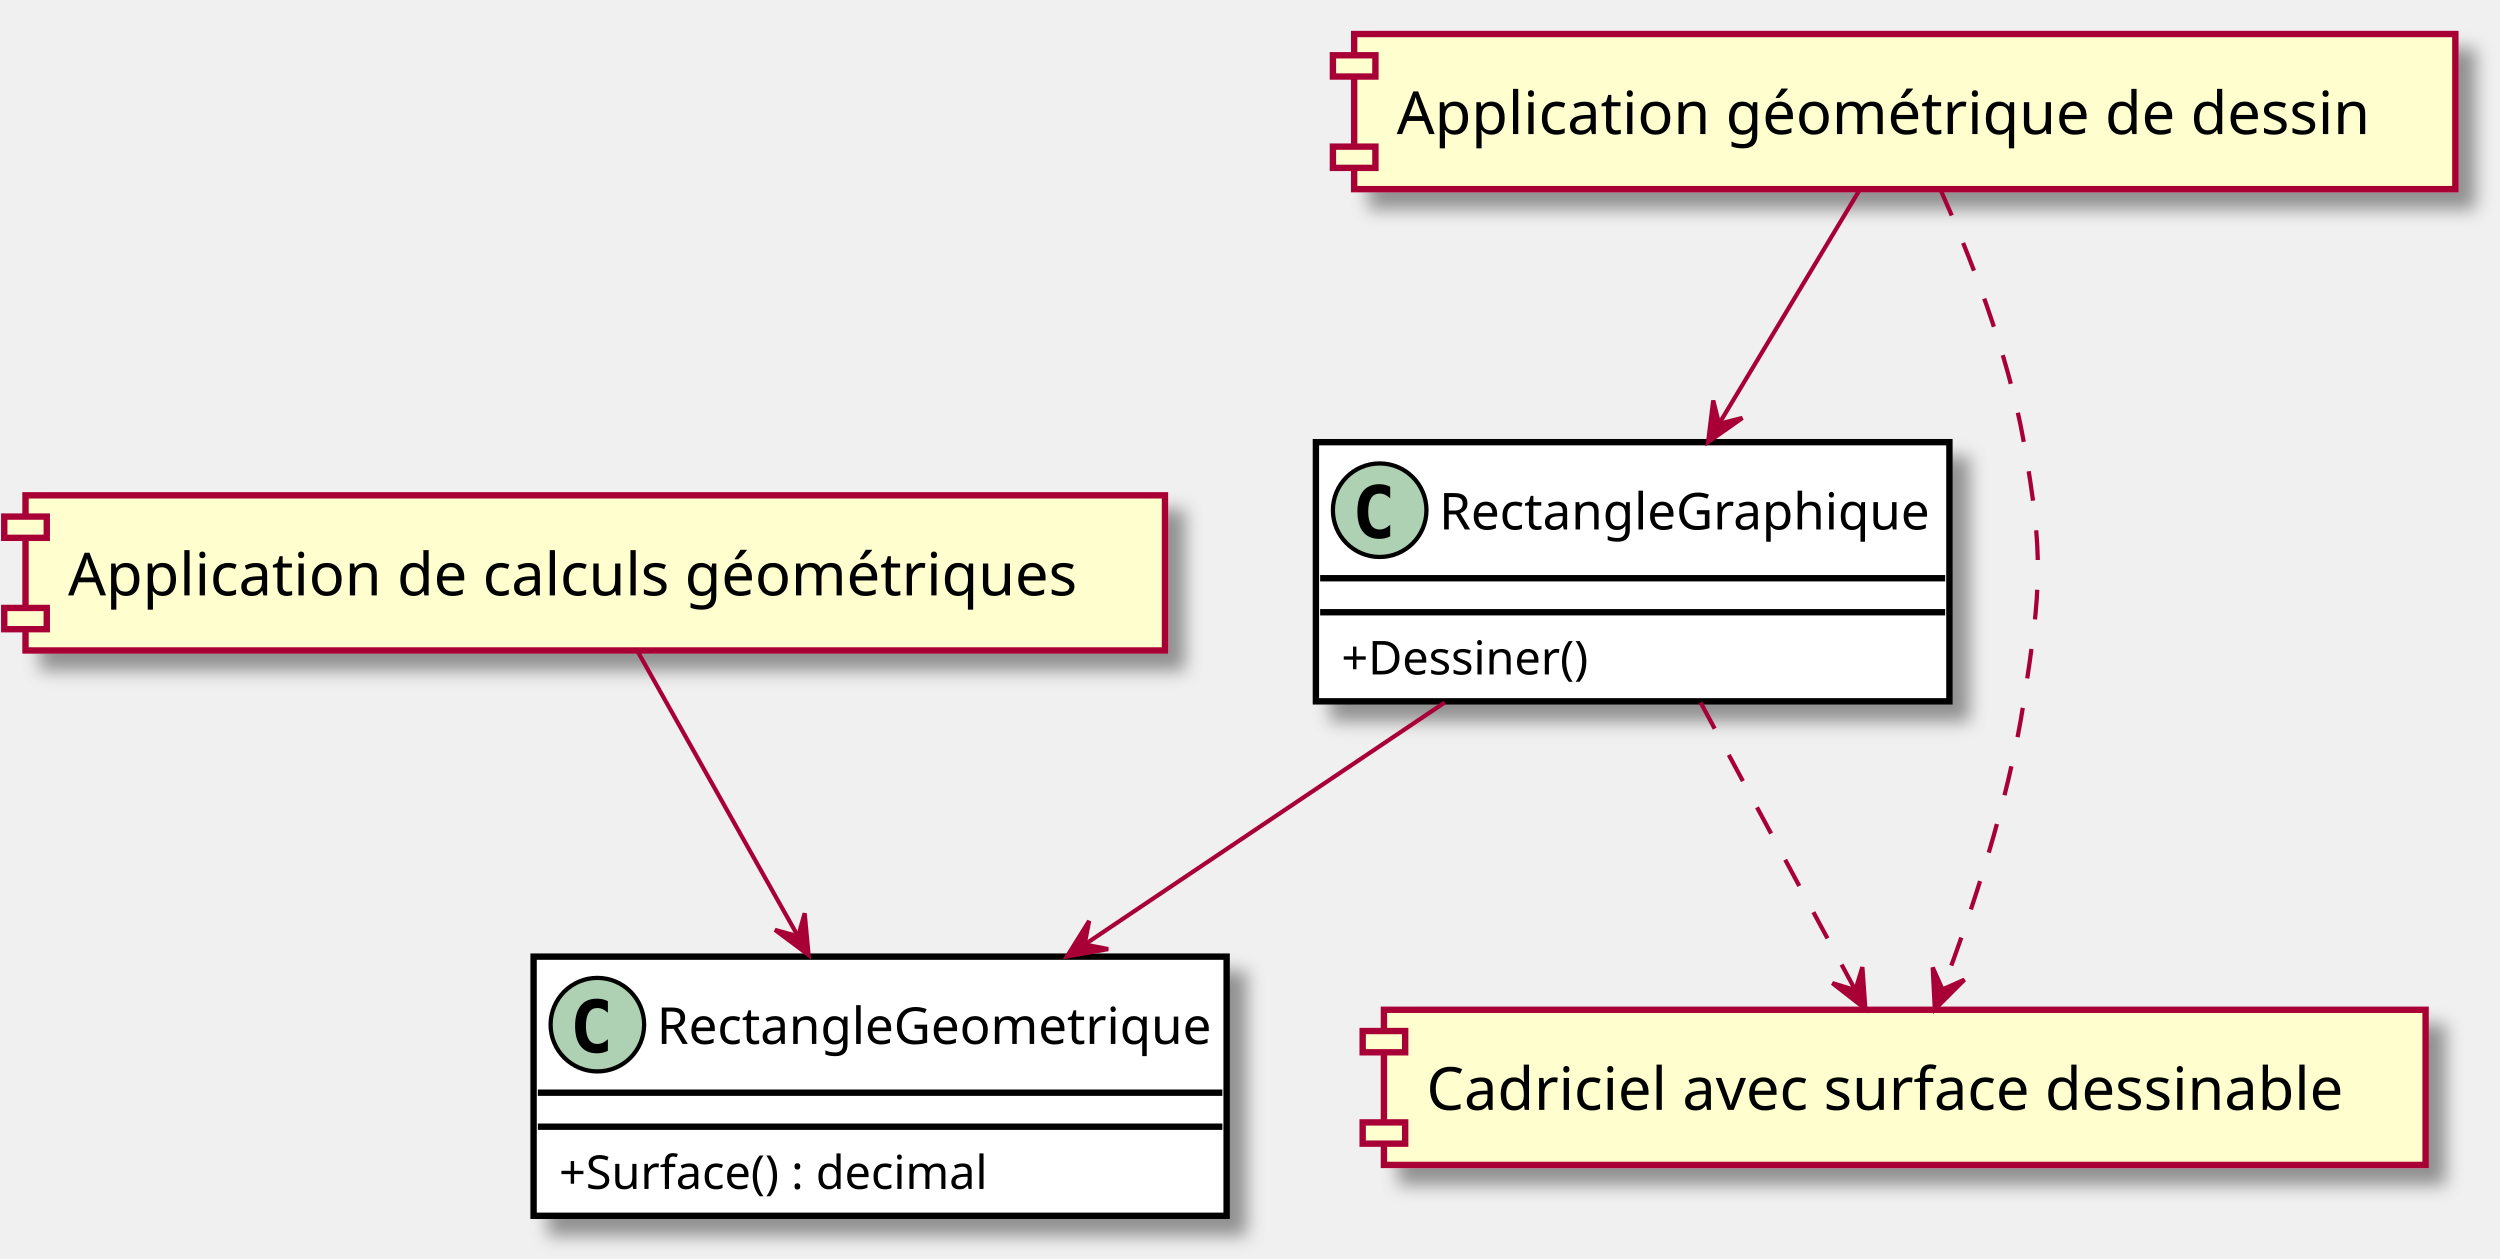
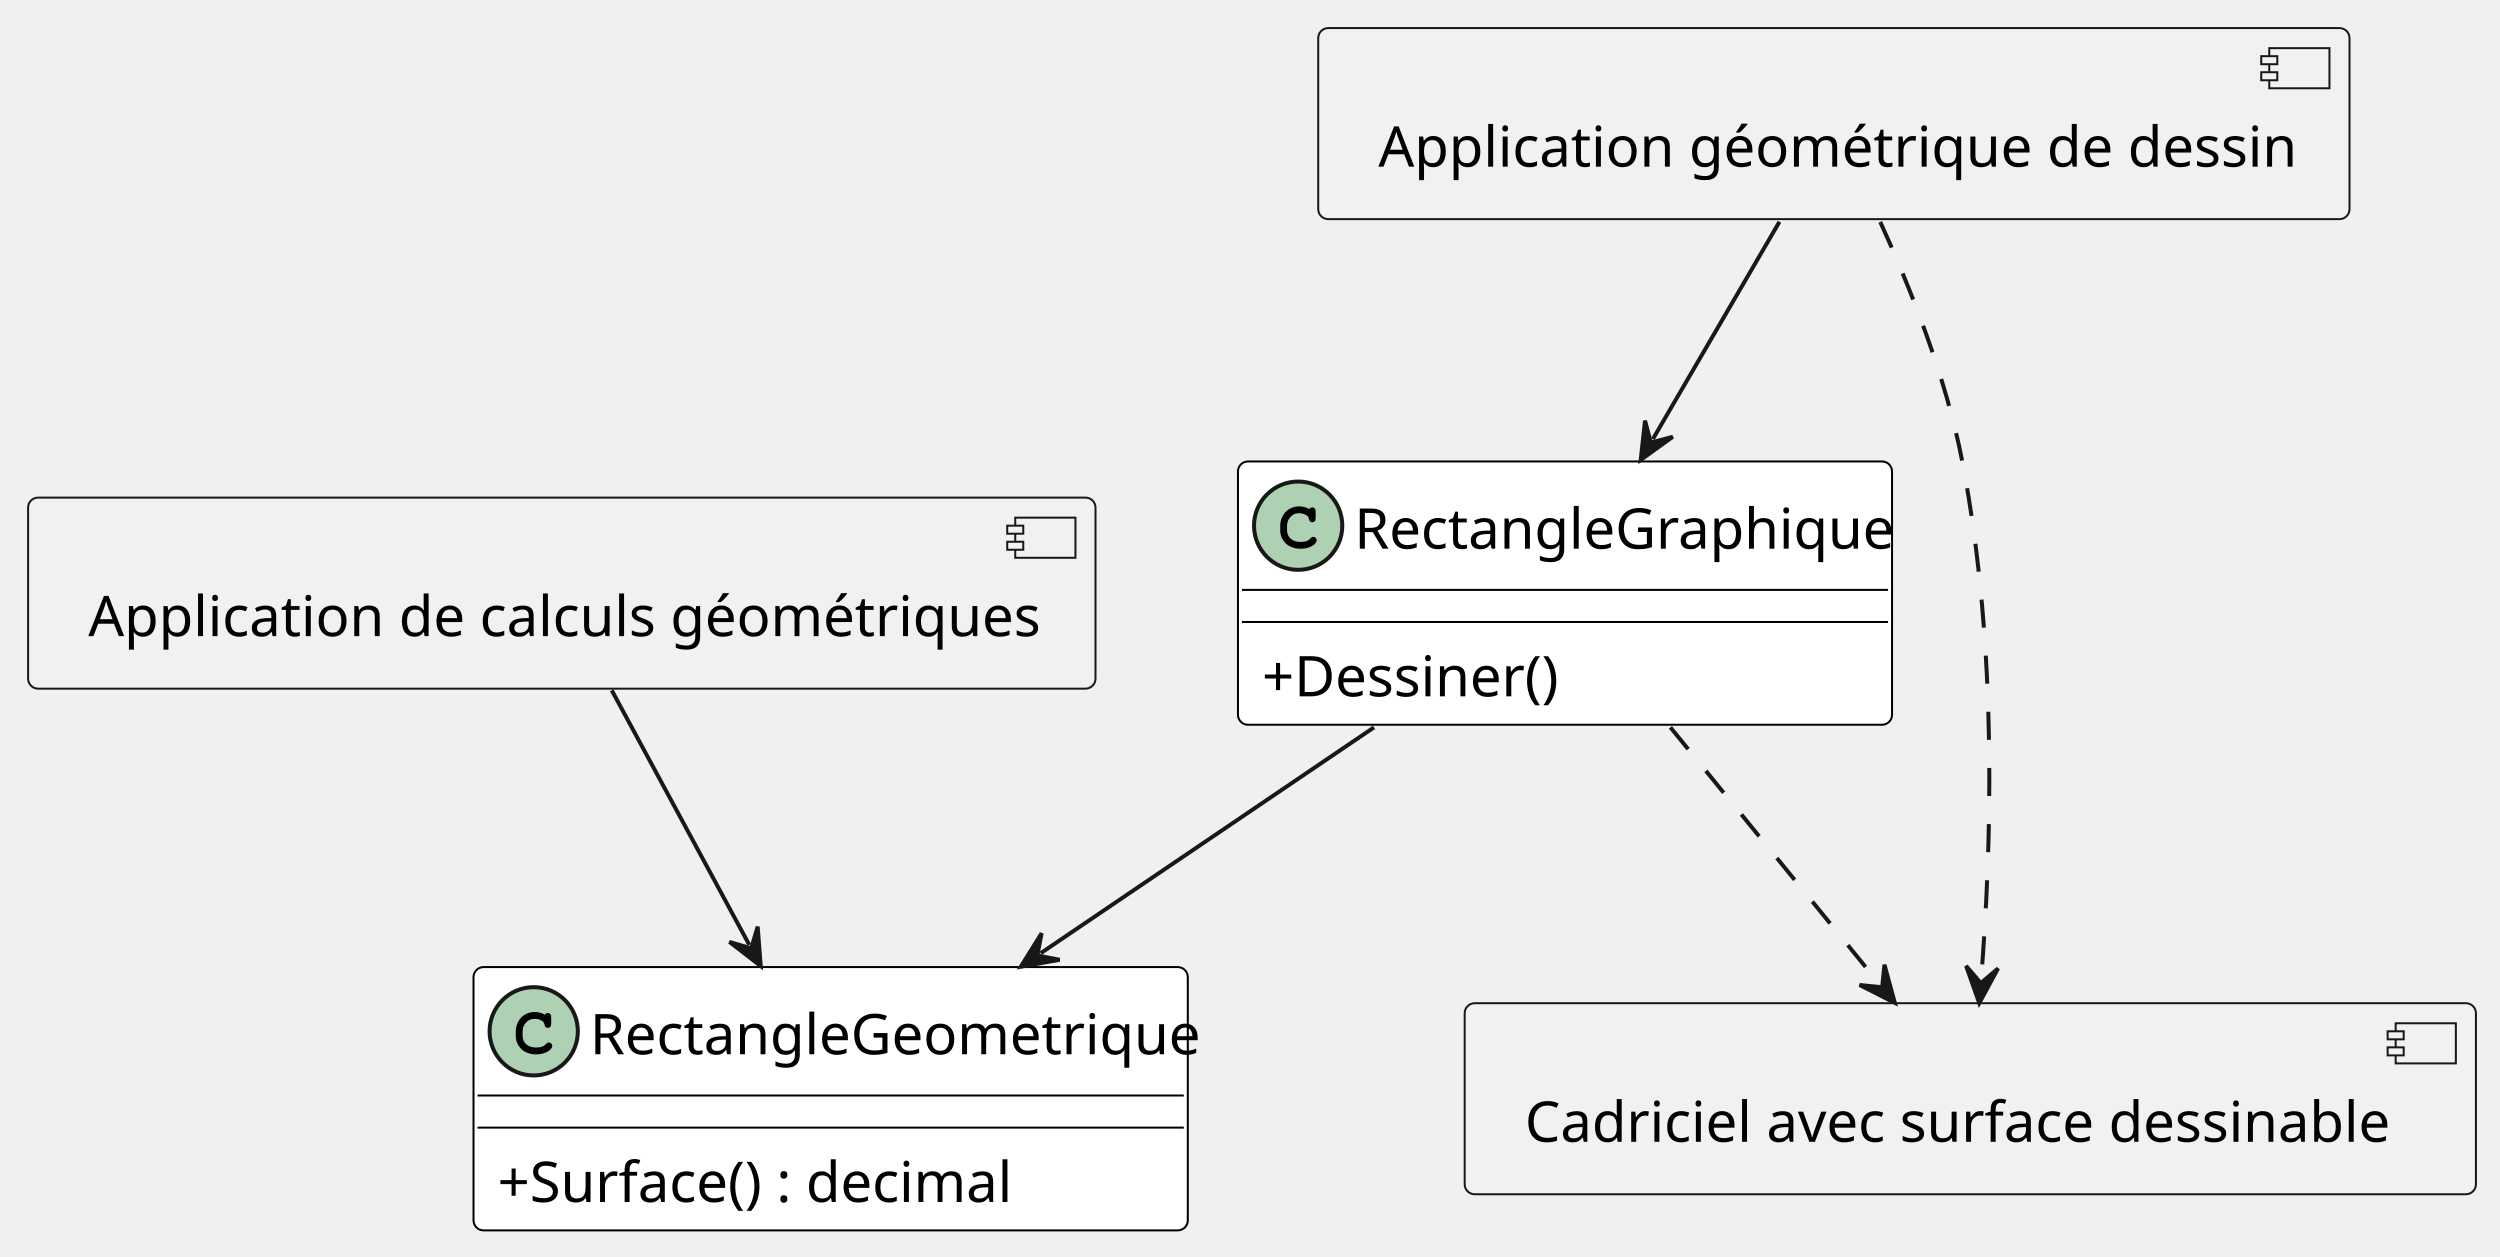
- <svg xmlns="http://www.w3.org/2000/svg" contentScriptType="application/ecmascript" contentStyleType="text/css" height="296px" preserveAspectRatio="none" style="width:588px;height:296px;" version="1.1" viewBox="0 0 588 296" width="588px" zoomAndPan="magnify">
-   <defs>
-     <filter height="300%" id="f598uist7p00n" width="300%" x="-1" y="-1">
-       <feGaussianBlur result="blurOut" stdDeviation="2.0" />
-       <feColorMatrix in="blurOut" result="blurOut2" type="matrix" values="0 0 0 0 0 0 0 0 0 0 0 0 0 0 0 0 0 0 .4 0" />
-       <feOffset dx="4.0" dy="4.0" in="blurOut2" result="blurOut3" />
-       <feBlend in="SourceGraphic" in2="blurOut3" mode="normal" />
-     </filter>
-   </defs>
+ <svg xmlns="http://www.w3.org/2000/svg" contentStyleType="text/css" height="313px" preserveAspectRatio="none" style="width:623px;height:313px;background:#FFFFFF;" version="1.1" viewBox="0 0 623 313" width="623px" zoomAndPan="magnify">
+   <defs />
  <g>
-     <rect fill="#FFFFFF" filter="url(#f598uist7p00n)" height="60.955" id="RectangleGeometrique" style="stroke: #000000; stroke-width: 1.5;" width="163" x="125.5" y="225" />
-     <ellipse cx="140.5" cy="241" fill="#ADD1B2" rx="11" ry="11" style="stroke: #000000; stroke-width: 1.0;" />
-     <path d="M142.973,247.143 Q142.392,247.442 141.753,247.591 Q141.114,247.741 140.408,247.741 Q137.901,247.741 136.582,246.089 Q135.262,244.437 135.262,241.316 Q135.262,238.186 136.582,236.535 Q137.901,234.883 140.408,234.883 Q141.114,234.883 141.761,235.032 Q142.409,235.182 142.973,235.481 L142.973,238.203 Q142.342,237.622 141.749,237.352 Q141.155,237.083 140.524,237.083 Q139.18,237.083 138.495,238.149 Q137.81,239.216 137.81,241.316 Q137.81,243.408 138.495,244.474 Q139.18,245.541 140.524,245.541 Q141.155,245.541 141.749,245.271 Q142.342,245.001 142.973,244.42 Z " />
-     <text fill="#000000" font-family="sans-serif" font-size="12" lengthAdjust="spacingAndGlyphs" textLength="131" x="154.5" y="245.535">RectangleGeometrique</text>
-     <line style="stroke: #000000; stroke-width: 1.5;" x1="126.5" x2="287.5" y1="257" y2="257" />
-     <line style="stroke: #000000; stroke-width: 1.5;" x1="126.5" x2="287.5" y1="265" y2="265" />
-     <text fill="#000000" font-family="sans-serif" font-size="11" lengthAdjust="spacingAndGlyphs" textLength="107" x="131.5" y="279.635">+Surface() : decimal</text>
-     <rect fill="#FFFFFF" filter="url(#f598uist7p00n)" height="60.955" id="RectangleGraphique" style="stroke: #000000; stroke-width: 1.5;" width="149" x="309.5" y="104" />
-     <ellipse cx="324.5" cy="120" fill="#ADD1B2" rx="11" ry="11" style="stroke: #000000; stroke-width: 1.0;" />
-     <path d="M326.973,126.143 Q326.392,126.442 325.753,126.591 Q325.114,126.741 324.408,126.741 Q321.901,126.741 320.582,125.089 Q319.262,123.437 319.262,120.316 Q319.262,117.186 320.582,115.535 Q321.901,113.883 324.408,113.883 Q325.114,113.883 325.761,114.032 Q326.409,114.182 326.973,114.481 L326.973,117.203 Q326.342,116.622 325.749,116.352 Q325.155,116.082 324.524,116.082 Q323.18,116.082 322.495,117.149 Q321.81,118.216 321.81,120.316 Q321.81,122.408 322.495,123.474 Q323.18,124.541 324.524,124.541 Q325.155,124.541 325.749,124.271 Q326.342,124.001 326.973,123.42 Z " />
-     <text fill="#000000" font-family="sans-serif" font-size="12" lengthAdjust="spacingAndGlyphs" textLength="117" x="338.5" y="124.535">RectangleGraphique</text>
-     <line style="stroke: #000000; stroke-width: 1.5;" x1="310.5" x2="457.5" y1="136" y2="136" />
-     <line style="stroke: #000000; stroke-width: 1.5;" x1="310.5" x2="457.5" y1="144" y2="144" />
-     <text fill="#000000" font-family="sans-serif" font-size="11" lengthAdjust="spacingAndGlyphs" textLength="64" x="315.5" y="158.635">+Dessiner()</text>
-     <rect fill="#FEFECE" filter="url(#f598uist7p00n)" height="36.488" style="stroke: #A80036; stroke-width: 1.5;" width="268" x="6" y="116.5" />
-     <rect fill="#FEFECE" height="5" style="stroke: #A80036; stroke-width: 1.5;" width="10" x="1" y="121.5" />
-     <rect fill="#FEFECE" height="5" style="stroke: #A80036; stroke-width: 1.5;" width="10" x="1" y="142.988" />
-     <text fill="#000000" font-family="sans-serif" font-size="14" lengthAdjust="spacingAndGlyphs" textLength="248" x="16" y="140.035">Application de calculs géométriques</text>
-     <rect fill="#FEFECE" filter="url(#f598uist7p00n)" height="36.488" style="stroke: #A80036; stroke-width: 1.5;" width="259" x="318.5" y="8" />
-     <rect fill="#FEFECE" height="5" style="stroke: #A80036; stroke-width: 1.5;" width="10" x="313.5" y="13" />
-     <rect fill="#FEFECE" height="5" style="stroke: #A80036; stroke-width: 1.5;" width="10" x="313.5" y="34.488" />
-     <text fill="#000000" font-family="sans-serif" font-size="14" lengthAdjust="spacingAndGlyphs" textLength="239" x="328.5" y="31.535">Application géométrique de dessin</text>
-     <rect fill="#FEFECE" filter="url(#f598uist7p00n)" height="36.488" style="stroke: #A80036; stroke-width: 1.5;" width="245" x="325.5" y="237.5" />
-     <rect fill="#FEFECE" height="5" style="stroke: #A80036; stroke-width: 1.5;" width="10" x="320.5" y="242.5" />
-     <rect fill="#FEFECE" height="5" style="stroke: #A80036; stroke-width: 1.5;" width="10" x="320.5" y="263.988" />
-     <text fill="#000000" font-family="sans-serif" font-size="14" lengthAdjust="spacingAndGlyphs" textLength="225" x="335.5" y="261.035">Cadriciel avec surface dessinable</text>
-     <path d="M149.6,152.55 C159.46,170.07 175.1,197.83 187.56,219.97 " fill="none" id="AppCalcGeo-&gt;RectangleGeometrique" style="stroke: #A80036; stroke-width: 1.0;" />
-     <polygon fill="#A80036" points="190.17,224.6,189.258,214.793,187.725,220.239,182.28,218.706,190.17,224.6" style="stroke: #A80036; stroke-width: 1.0;" />
-     <path d="M437.72,44.11 C428.79,58.96 415.6,80.92 404.52,99.35 " fill="none" id="AppDessinGeo-&gt;RectangleGraphique" style="stroke: #A80036; stroke-width: 1.0;" />
-     <polygon fill="#A80036" points="401.75,103.96,409.81,98.3,404.322,99.672,402.95,94.185,401.75,103.96" style="stroke: #A80036; stroke-width: 1.0;" />
-     <path d="M339.79,165.22 C314.04,182.54 281.53,204.39 255.13,222.14 " fill="none" id="RectangleGraphique-&gt;RectangleGeometrique" style="stroke: #A80036; stroke-width: 1.0;" />
-     <polygon fill="#A80036" points="250.95,224.95,260.647,223.224,255.093,222.15,256.167,216.596,250.95,224.95" style="stroke: #A80036; stroke-width: 1.0;" />
-     <path d="M456.25,44.26 C463.08,59.55 472.25,82.71 476,104 C480.7,130.7 480.09,138.2 476,165 C472.38,188.68 463.67,214.72 456.92,232.57 " fill="none" id="AppDessinGeo-&gt;SurfaceDessinable" style="stroke: #A80036; stroke-width: 1.0; stroke-dasharray: 7.0,7.0;" />
-     <polygon fill="#A80036" points="455.07,237.38,462.038,230.42,456.868,232.714,454.574,227.544,455.07,237.38" style="stroke: #A80036; stroke-width: 1.0;" />
-     <path d="M399.98,165.22 C411.25,186.16 426.08,213.74 436.26,232.67 " fill="none" id="RectangleGraphique-&gt;SurfaceDessinable" style="stroke: #A80036; stroke-width: 1.0; stroke-dasharray: 7.0,7.0;" />
-     <polygon fill="#A80036" points="438.74,237.29,438.029,227.467,436.385,232.879,430.972,231.235,438.74,237.29" style="stroke: #A80036; stroke-width: 1.0;" />
+     <g id="elem_RectangleGeometrique">
+       <rect codeLine="9" fill="#FFFFFF" height="65.609" id="RectangleGeometrique" rx="2.5" ry="2.5" style="stroke:#000000;stroke-width:0.5;" width="178" x="118" y="241" />
+       <ellipse cx="133" cy="257" fill="#ADD1B2" rx="11" ry="11" style="stroke:#181818;stroke-width:1.0;" />
+       <path d="M135.766,252.875 Q135.922,252.656 136.109,252.547 Q136.297,252.438 136.516,252.438 Q136.891,252.438 137.125,252.695 Q137.359,252.953 137.359,253.562 L137.359,255.016 Q137.359,255.625 137.125,255.891 Q136.891,256.156 136.516,256.156 Q136.172,256.156 135.969,255.953 Q135.766,255.766 135.656,255.25 Q135.609,254.891 135.422,254.703 Q135.094,254.328 134.484,254.109 Q133.875,253.891 133.25,253.891 Q132.484,253.891 131.852,254.219 Q131.219,254.547 130.727,255.297 Q130.234,256.047 130.234,257.078 L130.234,258.172 Q130.234,259.406 131.125,260.227 Q132.016,261.047 133.609,261.047 Q134.547,261.047 135.203,260.797 Q135.594,260.641 136.016,260.203 Q136.281,259.938 136.43,259.859 Q136.578,259.781 136.781,259.781 Q137.109,259.781 137.367,260.039 Q137.625,260.297 137.625,260.641 Q137.625,260.984 137.281,261.391 Q136.781,261.969 135.984,262.297 Q134.906,262.75 133.609,262.75 Q132.094,262.75 130.891,262.125 Q129.906,261.625 129.219,260.555 Q128.531,259.484 128.531,258.203 L128.531,257.047 Q128.531,255.719 129.148,254.57 Q129.766,253.422 130.859,252.805 Q131.953,252.188 133.188,252.188 Q133.922,252.188 134.57,252.352 Q135.219,252.516 135.766,252.875 Z " fill="#000000" />
+       <text fill="#000000" font-family="sans-serif" font-size="14" lengthAdjust="spacing" textLength="146" x="147" y="262.728">RectangleGeometrique</text>
+       <line style="stroke:#000000;stroke-width:0.5;" x1="119" x2="295" y1="273" y2="273" />
+       <line style="stroke:#000000;stroke-width:0.5;" x1="119" x2="295" y1="281" y2="281" />
+       <text fill="#000000" font-family="sans-serif" font-size="14" lengthAdjust="spacing" textLength="127" x="124" y="299.533">+Surface() : decimal</text>
+     </g>
+     <g id="elem_RectangleGraphique">
+       <rect codeLine="13" fill="#FFFFFF" height="65.609" id="RectangleGraphique" rx="2.5" ry="2.5" style="stroke:#000000;stroke-width:0.5;" width="163" x="308.5" y="115" />
+       <ellipse cx="323.5" cy="131" fill="#ADD1B2" rx="11" ry="11" style="stroke:#181818;stroke-width:1.0;" />
+       <path d="M326.266,126.875 Q326.422,126.656 326.609,126.547 Q326.797,126.438 327.016,126.438 Q327.391,126.438 327.625,126.695 Q327.859,126.953 327.859,127.562 L327.859,129.016 Q327.859,129.625 327.625,129.891 Q327.391,130.156 327.016,130.156 Q326.672,130.156 326.469,129.953 Q326.266,129.766 326.156,129.25 Q326.109,128.891 325.922,128.703 Q325.594,128.328 324.984,128.109 Q324.375,127.891 323.75,127.891 Q322.984,127.891 322.352,128.219 Q321.719,128.547 321.227,129.297 Q320.734,130.047 320.734,131.078 L320.734,132.172 Q320.734,133.406 321.625,134.227 Q322.516,135.047 324.109,135.047 Q325.047,135.047 325.703,134.797 Q326.094,134.641 326.516,134.203 Q326.781,133.938 326.93,133.859 Q327.078,133.781 327.281,133.781 Q327.609,133.781 327.867,134.039 Q328.125,134.297 328.125,134.641 Q328.125,134.984 327.781,135.391 Q327.281,135.969 326.484,136.297 Q325.406,136.75 324.109,136.75 Q322.594,136.75 321.391,136.125 Q320.406,135.625 319.719,134.555 Q319.031,133.484 319.031,132.203 L319.031,131.047 Q319.031,129.719 319.648,128.57 Q320.266,127.422 321.359,126.805 Q322.453,126.188 323.688,126.188 Q324.422,126.188 325.07,126.352 Q325.719,126.516 326.266,126.875 Z " fill="#000000" />
+       <text fill="#000000" font-family="sans-serif" font-size="14" lengthAdjust="spacing" textLength="131" x="337.5" y="136.728">RectangleGraphique</text>
+       <line style="stroke:#000000;stroke-width:0.5;" x1="309.5" x2="470.5" y1="147" y2="147" />
+       <line style="stroke:#000000;stroke-width:0.5;" x1="309.5" x2="470.5" y1="155" y2="155" />
+       <text fill="#000000" font-family="sans-serif" font-size="14" lengthAdjust="spacing" textLength="74" x="314.5" y="173.533">+Dessiner()</text>
+     </g>
+     <g id="elem_AppCalcGeo">
+       <rect fill="#F1F1F1" height="47.609" rx="2.5" ry="2.5" style="stroke:#181818;stroke-width:0.5;" width="266" x="7" y="124" />
+       <rect fill="#F1F1F1" height="10" style="stroke:#181818;stroke-width:0.5;" width="15" x="253" y="129" />
+       <rect fill="#F1F1F1" height="2" style="stroke:#181818;stroke-width:0.5;" width="4" x="251" y="131" />
+       <rect fill="#F1F1F1" height="2" style="stroke:#181818;stroke-width:0.5;" width="4" x="251" y="135" />
+       <text fill="#000000" font-family="sans-serif" font-size="14" lengthAdjust="spacing" textLength="226" x="22" y="158.533">Application de calculs géométriques</text>
+     </g>
+     <g id="elem_AppDessinGeo">
+       <rect fill="#F1F1F1" height="47.609" rx="2.5" ry="2.5" style="stroke:#181818;stroke-width:0.5;" width="257" x="328.5" y="7" />
+       <rect fill="#F1F1F1" height="10" style="stroke:#181818;stroke-width:0.5;" width="15" x="565.5" y="12" />
+       <rect fill="#F1F1F1" height="2" style="stroke:#181818;stroke-width:0.5;" width="4" x="563.5" y="14" />
+       <rect fill="#F1F1F1" height="2" style="stroke:#181818;stroke-width:0.5;" width="4" x="563.5" y="18" />
+       <text fill="#000000" font-family="sans-serif" font-size="14" lengthAdjust="spacing" textLength="217" x="343.5" y="41.533">Application géométrique de dessin</text>
+     </g>
+     <g id="elem_SurfaceDessinable">
+       <rect fill="#F1F1F1" height="47.609" rx="2.5" ry="2.5" style="stroke:#181818;stroke-width:0.5;" width="252" x="365" y="250" />
+       <rect fill="#F1F1F1" height="10" style="stroke:#181818;stroke-width:0.5;" width="15" x="597" y="255" />
+       <rect fill="#F1F1F1" height="2" style="stroke:#181818;stroke-width:0.5;" width="4" x="595" y="257" />
+       <rect fill="#F1F1F1" height="2" style="stroke:#181818;stroke-width:0.5;" width="4" x="595" y="261" />
+       <text fill="#000000" font-family="sans-serif" font-size="14" lengthAdjust="spacing" textLength="212" x="380" y="284.533">Cadriciel avec surface dessinable</text>
+     </g>
+     <g id="link_AppCalcGeo_RectangleGeometrique">
+       <path codeLine="21" d="M152.45,172.03 C162.89,191.36 175.078,213.911 186.719,235.461 " fill="none" id="AppCalcGeo-to-RectangleGeometrique" style="stroke:#181818;stroke-width:1.0;" />
+       <polygon fill="#181818" points="189.57,240.74,188.812,230.92,187.194,236.341,181.773,234.722,189.57,240.74" style="stroke:#181818;stroke-width:1.0;" />
+     </g>
+     <g id="link_AppDessinGeo_RectangleGraphique">
+       <path codeLine="22" d="M443.44,55.27 C433.5,72.34 422.889,90.535 411.889,109.425 " fill="none" id="AppDessinGeo-to-RectangleGraphique" style="stroke:#181818;stroke-width:1.0;" />
+       <polygon fill="#181818" points="408.87,114.61,416.856,108.845,411.386,110.289,409.942,104.82,408.87,114.61" style="stroke:#181818;stroke-width:1.0;" />
+     </g>
+     <g id="link_RectangleGraphique_RectangleGeometrique">
+       <path codeLine="23" d="M342.4,181.26 C315.29,199.63 286.406,219.193 259.337,237.543 " fill="none" id="RectangleGraphique-to-RectangleGeometrique" style="stroke:#181818;stroke-width:1.0;" />
+       <polygon fill="#181818" points="254.37,240.91,264.064,239.171,258.509,238.105,259.575,232.549,254.37,240.91" style="stroke:#181818;stroke-width:1.0;" />
+     </g>
+     <g id="link_AppDessinGeo_SurfaceDessinable">
+       <path codeLine="25" d="M468.56,55.31 C475.98,71.59 484.97,94.07 489,115 C498.11,162.28 496.141,213.008 493.701,243.999 " fill="none" id="AppDessinGeo-to-SurfaceDessinable" style="stroke:#181818;stroke-width:1.0;stroke-dasharray:7.0,7.0;" />
+       <polygon fill="#181818" points="493.23,249.98,497.924,241.322,493.623,244.995,489.949,240.694,493.23,249.98" style="stroke:#181818;stroke-width:1.0;" />
+     </g>
+     <g id="link_RectangleGraphique_SurfaceDessinable">
+       <path codeLine="26" d="M416.27,181.26 C433.81,202.78 452.661,225.927 468.401,245.257 " fill="none" id="RectangleGraphique-to-SurfaceDessinable" style="stroke:#181818;stroke-width:1.0;stroke-dasharray:7.0,7.0;" />
+       <polygon fill="#181818" points="472.19,249.91,469.609,240.405,469.033,246.033,463.405,245.457,472.19,249.91" style="stroke:#181818;stroke-width:1.0;" />
+     </g>
  </g>
</svg>
